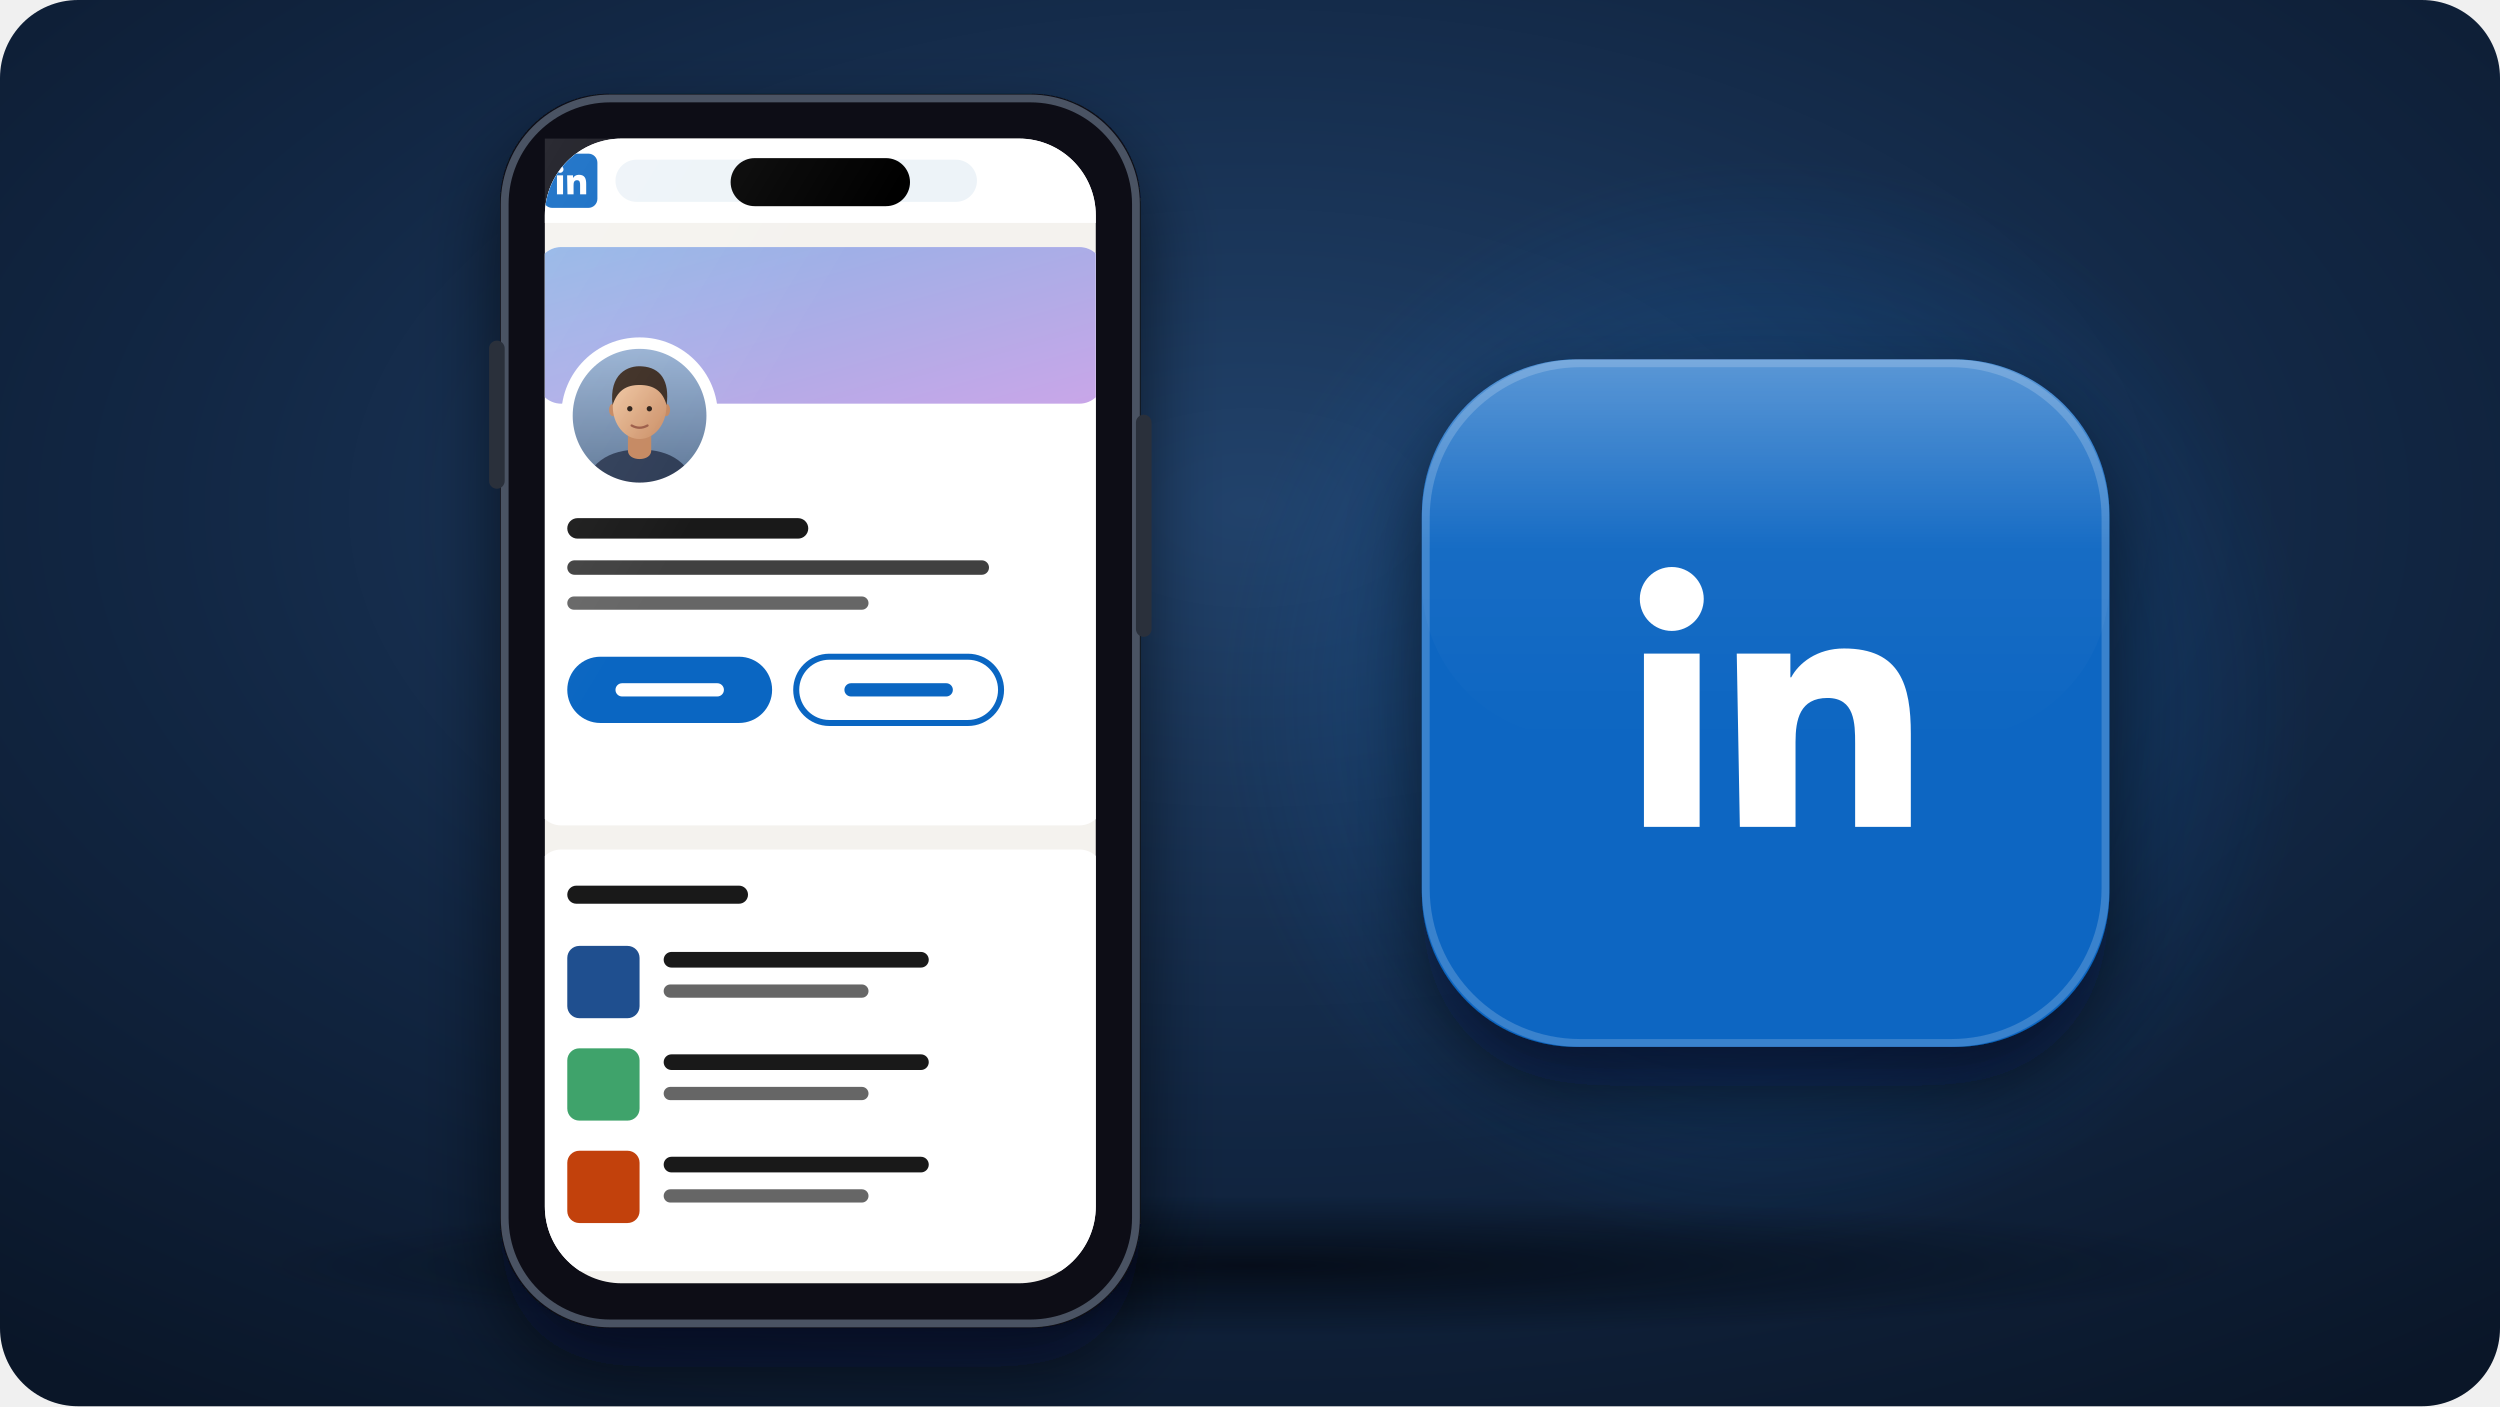
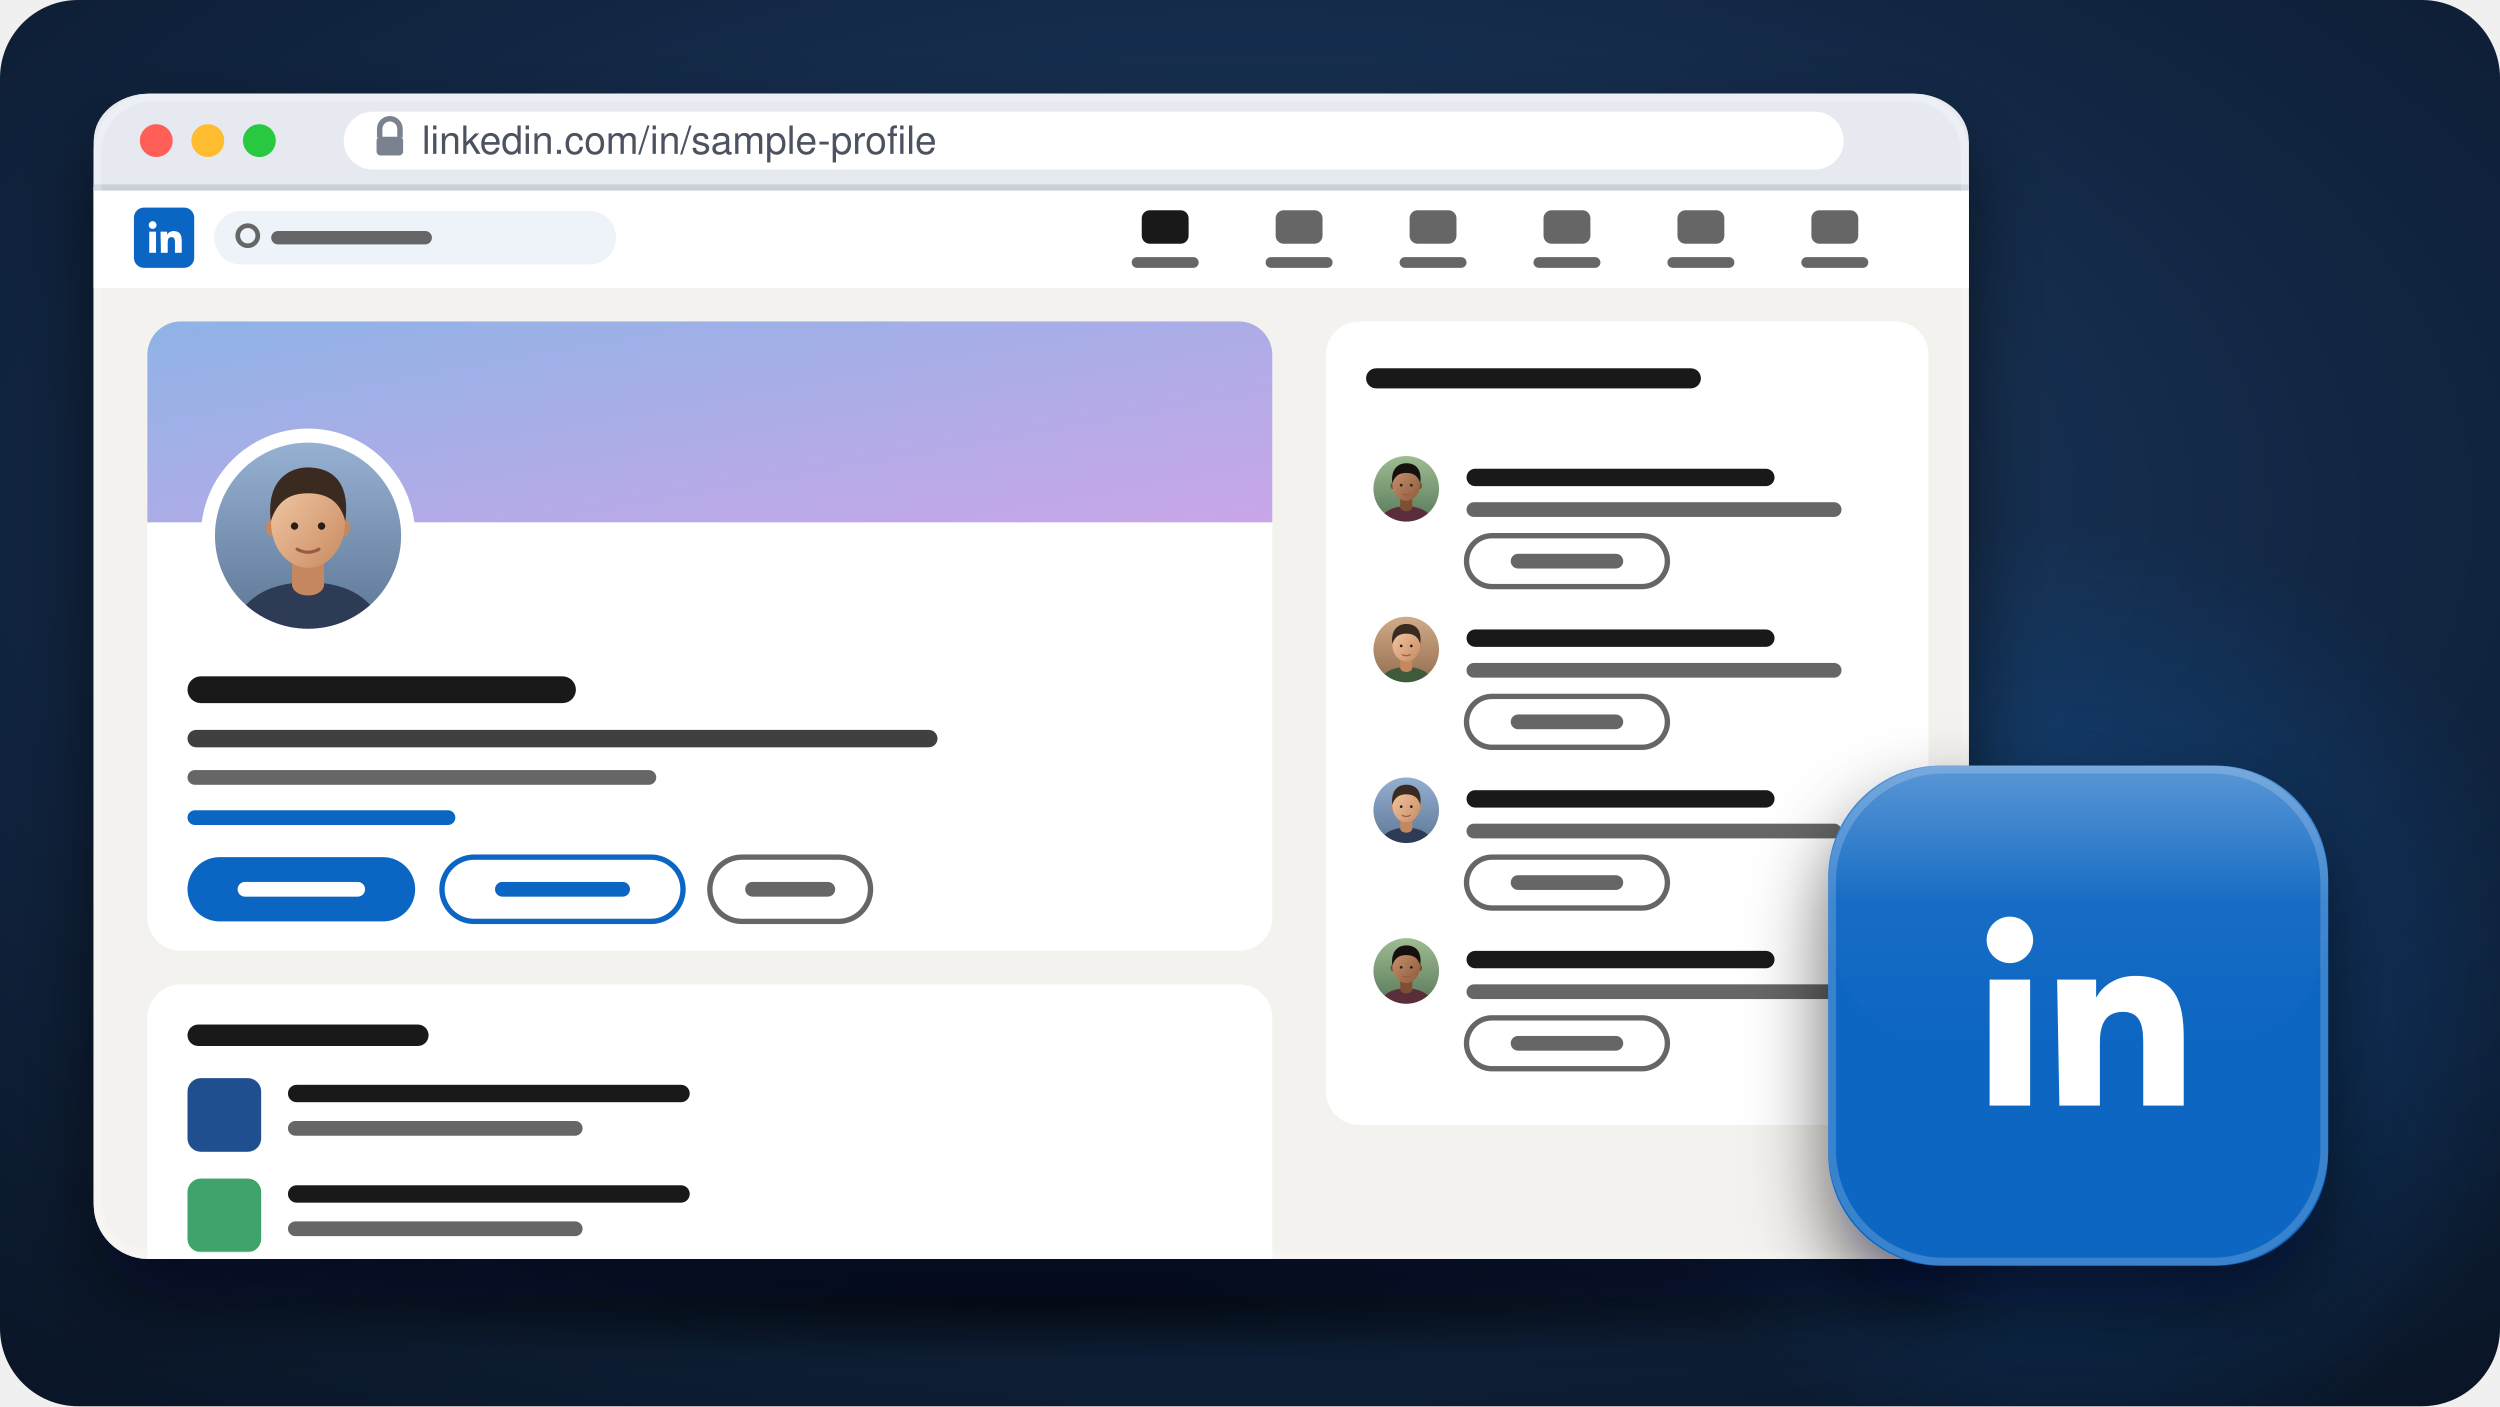
<svg xmlns="http://www.w3.org/2000/svg" viewBox="0 0 320 180" width="320" height="180">
  <defs>
    <radialGradient id="bg" cx="50%" cy="36%" r="78%">
      <stop offset="0" stop-color="#21426b" />
      <stop offset=".55" stop-color="#122744" />
      <stop offset="1" stop-color="#0a1628" />
    </radialGradient>
    <radialGradient id="floor">
      <stop offset="0" stop-color="#01050c" stop-opacity=".7" />
      <stop offset="1" stop-color="#01050c" stop-opacity="0" />
    </radialGradient>
    <filter id="sh" x="-25%" y="-25%" width="150%" height="160%">
      <feDropShadow dx="0" dy="5" stdDeviation="5" flood-color="#01050c" flood-opacity=".6" />
    </filter>
-     <linearGradient id="glare" x1="0" y1="0" x2="1" y2="1">
-       <stop offset="0" stop-color="#fff" stop-opacity=".28" />
-       <stop offset=".5" stop-color="#fff" stop-opacity="0" />
-     </linearGradient>
    <linearGradient id="skinA" x1="0" y1="0" x2="1" y2="1">
      <stop offset="0" stop-color="#f3caa6" />
      <stop offset="1" stop-color="#c88b62" />
    </linearGradient>
+     <linearGradient id="skinB" x1="0" y1="0" x2="1" y2="1">
+       <stop offset="0" stop-color="#c99470" />
+       <stop offset="1" stop-color="#8d5b3c" />
+     </linearGradient>
    <linearGradient id="pbgA" x1="0" y1="0" x2="0" y2="1">
      <stop offset="0" stop-color="#9db7d9" />
      <stop offset="1" stop-color="#57708f" />
+     </linearGradient>
+     <linearGradient id="pbgB" x1="0" y1="0" x2="0" y2="1">
+       <stop offset="0" stop-color="#a8c79a" />
+       <stop offset="1" stop-color="#4f6e52" />
+     </linearGradient>
+     <linearGradient id="pbgC" x1="0" y1="0" x2="0" y2="1">
+       <stop offset="0" stop-color="#d9b48f" />
+       <stop offset="1" stop-color="#8a6448" />
    </linearGradient>
    <linearGradient id="banner" x1="0" y1="0" x2="1" y2="1">
      <stop offset="0" stop-color="#8fb3e6" />
      <stop offset="1" stop-color="#c9a6e8" />
    </linearGradient>
    <linearGradient id="gloss" x1="0" y1="0" x2="0" y2="1">
      <stop offset="0" stop-color="#fff" stop-opacity=".32" />
      <stop offset=".5" stop-color="#fff" stop-opacity=".04" />
      <stop offset="1" stop-color="#fff" stop-opacity="0" />
    </linearGradient>
  </defs>
  <rect width="320" height="180" rx="10" fill="url(#bg)" />
-   <ellipse cx="160" cy="162" rx="128" ry="9" fill="url(#floor)" />
+   <ellipse cx="134" cy="166" rx="124" ry="8" fill="url(#floor)" />
  <defs>
-     <radialGradient id="gl31">
+     <radialGradient id="gl82">
      <stop offset="0" stop-color="#0a66c2" stop-opacity=".45" />
      <stop offset="1" stop-color="#0a66c2" stop-opacity="0" />
    </radialGradient>
  </defs>
-   <circle cx="226" cy="90" r="70" fill="url(#gl31)" />
-   <rect x="64" y="12" width="82" height="158" rx="13.94" fill="#0e1117" filter="url(#sh)" />
-   <rect x="64.6" y="12.6" width="80.8" height="156.8" rx="13.53" fill="none" stroke="#4a5363" stroke-width="1" />
-   <rect x="62.6" y="43.6" width="2" height="18.96" rx="1" fill="#2a303b" />
-   <rect x="145.4" y="53.08" width="2" height="28.44" rx="1" fill="#2a303b" />
-   <clipPath id="ph33">
-     <rect x="69.74" y="17.74" width="70.52" height="146.52" rx="9.84" />
+   <circle cx="266" cy="128" r="62" fill="url(#gl82)" />
+   <rect x="12" y="12" width="240" height="149.14" rx="7" fill="#dfe3ea" filter="url(#sh)" />
+   <clipPath id="win88">
+     <rect x="12" y="12" width="240" height="149.14" rx="7" />
  </clipPath>
-   <g clip-path="url(#ph33)">
-     <svg x="69.74" y="17.74" width="70.52" height="146.52" viewBox="0 0 100 190" preserveAspectRatio="xMidYMin slice">
-       <rect width="100" height="190" fill="#f4f2ee" />
-       <rect width="100" height="14" fill="#fff" />
-       <svg x="4" y="2.5" width="9" height="9" viewBox="0 0 24 24" preserveAspectRatio="xMidYMid slice">
+   <g clip-path="url(#win88)">
+     <svg x="12" y="24" width="240" height="137.14" viewBox="0 0 280 160" preserveAspectRatio="xMidYMid slice">
+       <rect width="280" height="160" fill="#f4f2ee" />
+       <rect width="280" height="15" fill="#fff" />
+       <svg x="6" y="3" width="9" height="9" viewBox="0 0 24 24" preserveAspectRatio="xMidYMid slice">
        <rect width="24" height="24" rx="4" fill="#0a66c2" />
        <path d="M6.1 9.6h2.7V18H6.1zM7.45 5.4a1.55 1.55 0 1 1 0 3.1 1.55 1.55 0 0 1 0-3.1zM10.6 9.6h2.6v1.15h.04c.36-.68 1.24-1.4 2.56-1.4 2.74 0 3.24 1.8 3.24 4.14V18h-2.7v-4.05c0-.97-.02-2.2-1.34-2.2-1.34 0-1.55 1.05-1.55 2.13V18h-2.7z" fill="#fff" />
      </svg>
-       <rect x="16" y="3.5" width="60" height="7" rx="3.5" fill="#edf3f8" />
-       <rect x="3" y="18" width="94" height="96" rx="4" fill="#fff" />
-       <rect x="3" y="18" width="94" height="26" rx="4" fill="url(#banner)" />
-       <circle cx="20" cy="46" r="13" fill="#fff" />
-       <clipPath id="av32">
-         <circle cx="20" cy="46" r="11.6" />
-       </clipPath>
-       <g clip-path="url(#av32)">
-         <svg x="8.4" y="34.4" width="23.2" height="23.2" viewBox="0 0 60 70" preserveAspectRatio="xMidYMid slice">
+       <rect x="18" y="3.5" width="60" height="8" rx="4.0" fill="#edf3f8" />
+       <circle cx="23" cy="7.2" r="1.5" fill="none" stroke="#666" stroke-width=".7" />
+       <rect x="26.5" y="6.5" width="24.0" height="2" rx="1.0" fill="#666" />
+       <rect x="156.5" y="3.4" width="7" height="5" rx="1.2" fill="#191919" />
+       <rect x="155" y="10.4" width="10" height="1.6" rx="0.8" fill="#666" />
+       <rect x="176.5" y="3.4" width="7" height="5" rx="1.2" fill="#666" />
+       <rect x="175" y="10.4" width="10" height="1.6" rx="0.8" fill="#666" />
+       <rect x="196.5" y="3.4" width="7" height="5" rx="1.2" fill="#666" />
+       <rect x="195" y="10.4" width="10" height="1.6" rx="0.8" fill="#666" />
+       <rect x="216.5" y="3.4" width="7" height="5" rx="1.2" fill="#666" />
+       <rect x="215" y="10.4" width="10" height="1.6" rx="0.8" fill="#666" />
+       <rect x="236.5" y="3.4" width="7" height="5" rx="1.2" fill="#666" />
+       <rect x="235" y="10.4" width="10" height="1.6" rx="0.8" fill="#666" />
+       <rect x="256.5" y="3.4" width="7" height="5" rx="1.2" fill="#666" />
+       <rect x="255" y="10.4" width="10" height="1.6" rx="0.8" fill="#666" />
+       <rect x="8" y="20" width="168" height="94" rx="5" fill="#fff" />
+       <clipPath id="libn">
+         <rect x="8" y="20" width="168" height="94" rx="5" />
+       </clipPath>
+       <rect x="8" y="20" width="168" height="30" fill="url(#banner)" clip-path="url(#libn)" />
+       <circle cx="32" cy="52" r="16" fill="#fff" />
+       <clipPath id="av83">
+         <circle cx="32" cy="52" r="14.4" />
+       </clipPath>
+       <g clip-path="url(#av83)">
+         <svg x="17.6" y="37.6" width="28.8" height="28.8" viewBox="0 0 60 70" preserveAspectRatio="xMidYMid slice">
          <rect width="60" height="70" fill="url(#pbgA)" />
          <path d="M5 70C7 55 17 49.5 30 49.5S53 55 55 70z" fill="#2d3b55" />
          <path d="M25 41h10v9c0 2.2-2.2 3.6-5 3.6S25 52.2 25 50z" fill="#c4875f" />
          <ellipse cx="18.6" cy="32.5" rx="1.7" ry="2.7" fill="#c4875f" />
          <ellipse cx="41.4" cy="32.5" rx="1.7" ry="2.7" fill="#c4875f" />
          <ellipse cx="30" cy="31" rx="11.5" ry="14" fill="url(#skinA)" />
          <path d="M18.4 30.5C16.8 17 25 13.3 31 13.8c8 .5 12 6.2 10.6 16.7-1.6-6-5.4-8.7-11.6-8.7-6 0-9.6 2.6-11.6 8.7z" fill="#3a2a20" />
          <circle cx="25.8" cy="32" r="1.15" fill="#2a1d16" />
          <circle cx="34.2" cy="32" r="1.15" fill="#2a1d16" />
          <path d="M26.6 39.2q3.4 1.9 6.8 0" stroke="#9a5a45" stroke-width="1" fill="none" stroke-linecap="round" />
        </svg>
      </g>
-       <circle cx="20" cy="46" r="11.6" fill="none" stroke="#fff" stroke-width="1" />
-       <rect x="8" y="63" width="40" height="3.4" rx="1.7" fill="#191919" />
-       <rect x="8" y="70" width="70" height="2.4" rx="1.2" fill="#404040" />
-       <rect x="8" y="76" width="50" height="2.2" rx="1.1" fill="#666" />
-       <rect x="8" y="86" width="34" height="11" rx="5.5" fill="#0a66c2" />
-       <rect x="16" y="90.4" width="18" height="2.2" rx="1.1" fill="#fff" />
-       <rect x="46" y="86" width="34" height="11" rx="5.5" fill="none" stroke="#0a66c2" stroke-width="1" />
-       <rect x="54" y="90.4" width="18" height="2.2" rx="1.1" fill="#0a66c2" />
-       <rect x="3" y="118" width="94" height="70" rx="4" fill="#fff" />
-       <rect x="8" y="124" width="30" height="3" rx="1.5" fill="#191919" />
-       <rect x="8" y="134" width="12" height="12" rx="2" fill="#1f4f8f" />
-       <rect x="24" y="135" width="44" height="2.6" rx="1.3" fill="#191919" />
-       <rect x="24" y="140.4" width="34" height="2.2" rx="1.1" fill="#666" />
-       <rect x="8" y="151" width="12" height="12" rx="2" fill="#3fa36b" />
-       <rect x="24" y="152" width="44" height="2.6" rx="1.3" fill="#191919" />
-       <rect x="24" y="157.4" width="34" height="2.2" rx="1.1" fill="#666" />
-       <rect x="8" y="168" width="12" height="12" rx="2" fill="#c2410c" />
-       <rect x="24" y="169" width="44" height="2.6" rx="1.3" fill="#191919" />
-       <rect x="24" y="174.4" width="34" height="2.2" rx="1.1" fill="#666" />
+       <circle cx="32" cy="52" r="14.4" fill="none" stroke="#fff" stroke-width="1" />
+       <rect x="14" y="73" width="58" height="4" rx="2.0" fill="#191919" />
+       <rect x="14" y="81" width="112" height="2.6" rx="1.3" fill="#404040" />
+       <rect x="14" y="87" width="70" height="2.2" rx="1.1" fill="#666" />
+       <rect x="14" y="93" width="40" height="2.2" rx="1.1" fill="#0a66c2" />
+       <rect x="14" y="100" width="34" height="9.6" rx="4.8" fill="#0a66c2" />
+       <rect x="21.48" y="103.7" width="19.04" height="2.2" rx="1.1" fill="#fff" />
+       <rect x="52" y="100" width="36" height="9.6" rx="4.8" fill="none" stroke="#0a66c2" stroke-width=".8" />
+       <rect x="59.92" y="103.7" width="20.16" height="2.2" rx="1.1" fill="#0a66c2" />
+       <rect x="92" y="100" width="24" height="9.6" rx="4.8" fill="none" stroke="#666" stroke-width=".8" />
+       <rect x="97.28" y="103.7" width="13.44" height="2.2" rx="1.1" fill="#666" />
+       <rect x="8" y="119" width="168" height="50" rx="5" fill="#fff" />
+       <rect x="14" y="125" width="36" height="3.2" rx="1.6" fill="#191919" />
+       <rect x="14" y="133" width="11" height="11" rx="2" fill="#1f4f8f" />
+       <rect x="29" y="134" width="60" height="2.6" rx="1.3" fill="#191919" />
+       <rect x="29" y="139.4" width="44" height="2.2" rx="1.1" fill="#666" />
+       <rect x="14" y="148" width="11" height="11" rx="2" fill="#3fa36b" />
+       <rect x="29" y="149" width="60" height="2.6" rx="1.3" fill="#191919" />
+       <rect x="29" y="154.4" width="44" height="2.2" rx="1.1" fill="#666" />
+       <rect x="184" y="20" width="90" height="120" rx="5" fill="#fff" />
+       <rect x="190" y="27" width="50" height="3" rx="1.5" fill="#191919" />
+       <clipPath id="av84">
+         <circle cx="196" cy="45" r="5.4" />
+       </clipPath>
+       <g clip-path="url(#av84)">
+         <svg x="190.6" y="39.6" width="10.8" height="10.8" viewBox="0 0 60 70" preserveAspectRatio="xMidYMid slice">
+           <rect width="60" height="70" fill="url(#pbgB)" />
+           <path d="M5 70C7 55 17 49.5 30 49.5S53 55 55 70z" fill="#5a2d3a" />
+           <path d="M25 41h10v9c0 2.2-2.2 3.6-5 3.6S25 52.2 25 50z" fill="#7f4f33" />
+           <ellipse cx="18.6" cy="32.5" rx="1.7" ry="2.7" fill="#7f4f33" />
+           <ellipse cx="41.4" cy="32.5" rx="1.7" ry="2.7" fill="#7f4f33" />
+           <ellipse cx="30" cy="31" rx="11.5" ry="14" fill="url(#skinB)" />
+           <path d="M18.4 30.5C16.8 17 25 13.3 31 13.8c8 .5 12 6.2 10.6 16.7-1.6-6-5.4-8.7-11.6-8.7-6 0-9.6 2.6-11.6 8.7z" fill="#16110e" />
+           <circle cx="25.8" cy="32" r="1.15" fill="#2a1d16" />
+           <circle cx="34.2" cy="32" r="1.15" fill="#2a1d16" />
+           <path d="M26.6 39.2q3.4 1.9 6.8 0" stroke="#9a5a45" stroke-width="1" fill="none" stroke-linecap="round" />
+         </svg>
+       </g>
+       <circle cx="196" cy="45" r="5.4" fill="none" stroke="#fff" stroke-width="1" />
+       <rect x="205" y="42" width="46" height="2.6" rx="1.3" fill="#191919" />
+       <rect x="205" y="47" width="56" height="2.2" rx="1.1" fill="#666" />
+       <rect x="205" y="52" width="30" height="7.6" rx="3.8" fill="none" stroke="#666" stroke-width=".8" />
+       <rect x="211.6" y="54.7" width="16.8" height="2.2" rx="1.1" fill="#666" />
+       <clipPath id="av85">
+         <circle cx="196" cy="69" r="5.4" />
+       </clipPath>
+       <g clip-path="url(#av85)">
+         <svg x="190.6" y="63.6" width="10.8" height="10.8" viewBox="0 0 60 70" preserveAspectRatio="xMidYMid slice">
+           <rect width="60" height="70" fill="url(#pbgC)" />
+           <path d="M5 70C7 55 17 49.5 30 49.5S53 55 55 70z" fill="#3f5a3a" />
+           <path d="M25 41h10v9c0 2.2-2.2 3.6-5 3.6S25 52.2 25 50z" fill="#c4875f" />
+           <ellipse cx="18.6" cy="32.5" rx="1.7" ry="2.7" fill="#c4875f" />
+           <ellipse cx="41.4" cy="32.5" rx="1.7" ry="2.7" fill="#c4875f" />
+           <ellipse cx="30" cy="31" rx="11.5" ry="14" fill="url(#skinA)" />
+           <path d="M18.4 30.5C16.8 17 25 13.3 31 13.8c8 .5 12 6.2 10.6 16.7-1.6-6-5.4-8.7-11.6-8.7-6 0-9.6 2.6-11.6 8.7z" fill="#3a2a20" />
+           <circle cx="25.8" cy="32" r="1.15" fill="#2a1d16" />
+           <circle cx="34.2" cy="32" r="1.15" fill="#2a1d16" />
+           <path d="M26.6 39.2q3.4 1.9 6.8 0" stroke="#9a5a45" stroke-width="1" fill="none" stroke-linecap="round" />
+         </svg>
+       </g>
+       <circle cx="196" cy="69" r="5.4" fill="none" stroke="#fff" stroke-width="1" />
+       <rect x="205" y="66" width="46" height="2.6" rx="1.3" fill="#191919" />
+       <rect x="205" y="71" width="56" height="2.2" rx="1.1" fill="#666" />
+       <rect x="205" y="76" width="30" height="7.6" rx="3.8" fill="none" stroke="#666" stroke-width=".8" />
+       <rect x="211.6" y="78.7" width="16.8" height="2.2" rx="1.1" fill="#666" />
+       <clipPath id="av86">
+         <circle cx="196" cy="93" r="5.4" />
+       </clipPath>
+       <g clip-path="url(#av86)">
+         <svg x="190.6" y="87.6" width="10.8" height="10.8" viewBox="0 0 60 70" preserveAspectRatio="xMidYMid slice">
+           <rect width="60" height="70" fill="url(#pbgA)" />
+           <path d="M5 70C7 55 17 49.5 30 49.5S53 55 55 70z" fill="#2d3b55" />
+           <path d="M25 41h10v9c0 2.2-2.2 3.6-5 3.6S25 52.2 25 50z" fill="#c4875f" />
+           <ellipse cx="18.6" cy="32.5" rx="1.7" ry="2.7" fill="#c4875f" />
+           <ellipse cx="41.4" cy="32.5" rx="1.7" ry="2.7" fill="#c4875f" />
+           <ellipse cx="30" cy="31" rx="11.5" ry="14" fill="url(#skinA)" />
+           <path d="M18.4 30.5C16.8 17 25 13.3 31 13.8c8 .5 12 6.2 10.6 16.7-1.6-6-5.4-8.7-11.6-8.7-6 0-9.6 2.6-11.6 8.7z" fill="#3a2a20" />
+           <circle cx="25.8" cy="32" r="1.15" fill="#2a1d16" />
+           <circle cx="34.2" cy="32" r="1.15" fill="#2a1d16" />
+           <path d="M26.6 39.2q3.4 1.9 6.8 0" stroke="#9a5a45" stroke-width="1" fill="none" stroke-linecap="round" />
+         </svg>
+       </g>
+       <circle cx="196" cy="93" r="5.4" fill="none" stroke="#fff" stroke-width="1" />
+       <rect x="205" y="90" width="46" height="2.6" rx="1.3" fill="#191919" />
+       <rect x="205" y="95" width="56" height="2.2" rx="1.1" fill="#666" />
+       <rect x="205" y="100" width="30" height="7.6" rx="3.8" fill="none" stroke="#666" stroke-width=".8" />
+       <rect x="211.6" y="102.7" width="16.8" height="2.2" rx="1.1" fill="#666" />
+       <clipPath id="av87">
+         <circle cx="196" cy="117" r="5.4" />
+       </clipPath>
+       <g clip-path="url(#av87)">
+         <svg x="190.6" y="111.6" width="10.8" height="10.8" viewBox="0 0 60 70" preserveAspectRatio="xMidYMid slice">
+           <rect width="60" height="70" fill="url(#pbgB)" />
+           <path d="M5 70C7 55 17 49.5 30 49.5S53 55 55 70z" fill="#5a2d3a" />
+           <path d="M25 41h10v9c0 2.2-2.2 3.6-5 3.6S25 52.2 25 50z" fill="#7f4f33" />
+           <ellipse cx="18.6" cy="32.5" rx="1.7" ry="2.7" fill="#7f4f33" />
+           <ellipse cx="41.4" cy="32.5" rx="1.7" ry="2.7" fill="#7f4f33" />
+           <ellipse cx="30" cy="31" rx="11.5" ry="14" fill="url(#skinB)" />
+           <path d="M18.4 30.5C16.8 17 25 13.3 31 13.8c8 .5 12 6.2 10.6 16.7-1.6-6-5.4-8.7-11.6-8.7-6 0-9.6 2.6-11.6 8.7z" fill="#16110e" />
+           <circle cx="25.8" cy="32" r="1.15" fill="#2a1d16" />
+           <circle cx="34.2" cy="32" r="1.15" fill="#2a1d16" />
+           <path d="M26.6 39.2q3.4 1.9 6.8 0" stroke="#9a5a45" stroke-width="1" fill="none" stroke-linecap="round" />
+         </svg>
+       </g>
+       <circle cx="196" cy="117" r="5.4" fill="none" stroke="#fff" stroke-width="1" />
+       <rect x="205" y="114" width="46" height="2.6" rx="1.3" fill="#191919" />
+       <rect x="205" y="119" width="56" height="2.2" rx="1.1" fill="#666" />
+       <rect x="205" y="124" width="30" height="7.6" rx="3.8" fill="none" stroke="#666" stroke-width=".8" />
+       <rect x="211.6" y="126.7" width="16.8" height="2.2" rx="1.1" fill="#666" />
    </svg>
  </g>
-   <rect x="93.52" y="20.24" width="22.96" height="6.15" rx="3.075" fill="#000" />
-   <path d="M69.74 17.74h49.364L69.74 98.9H69.74z" fill="url(#glare)" opacity=".45" />
-   <rect x="182" y="46" width="88" height="88" rx="19.8" fill="#0a66c2" filter="url(#sh)" />
-   <svg x="194.32" y="58.32" width="63.36" height="63.36" viewBox="0 0 24 24" preserveAspectRatio="xMidYMid meet">
+   <rect x="12" y="12" width="240" height="12" rx="7" fill="#e6e9ef" />
+   <rect x="12" y="18" width="240" height="6" fill="#e6e9ef" />
+   <path d="M12 24h240" stroke="#c9ced8" stroke-width=".8" />
+   <circle cx="20.0" cy="18" r="2.1" fill="#ff5f57" />
+   <circle cx="26.6" cy="18" r="2.1" fill="#febc2e" />
+   <circle cx="33.2" cy="18" r="2.1" fill="#28c840" />
+   <rect x="44" y="14.3" width="192" height="7.4" rx="3.7" fill="#fff" />
+   <path d="M48.6 17.6v-1.1a1.3 1.3 0 0 1 2.6 0v1.1" fill="none" stroke="#7a828f" stroke-width=".7" />
+   <rect x="48.2" y="17.5" width="3.4" height="2.4" rx=".5" fill="#7a828f" />
+   <text x="54" y="19.7" font-size="5" font-family="Helvetica, Arial, sans-serif" fill="#4b5260">linkedin.com/in/sample-profile</text>
+   <rect x="12.5" y="12.5" width="239" height="148.14" rx="7" fill="none" stroke="#fff" stroke-opacity=".25" />
+   <rect x="234" y="98" width="64" height="64" rx="14.4" fill="#0a66c2" filter="url(#sh)" />
+   <svg x="242.96" y="106.96" width="46.08" height="46.08" viewBox="0 0 24 24" preserveAspectRatio="xMidYMid meet">
    <path d="M6.1 9.6h2.7V18H6.1zM7.45 5.4a1.55 1.55 0 1 1 0 3.1 1.55 1.55 0 0 1 0-3.1zM10.6 9.6h2.6v1.15h.04c.36-.68 1.24-1.4 2.56-1.4 2.74 0 3.24 1.8 3.24 4.14V18h-2.7v-4.05c0-.97-.02-2.2-1.34-2.2-1.34 0-1.55 1.05-1.55 2.13V18h-2.7z" fill="#fff" />
  </svg>
-   <rect x="182" y="46" width="88" height="48.4" rx="19.8" fill="url(#gloss)" />
-   <rect x="182.5" y="46.5" width="87" height="87" rx="19.8" fill="none" stroke="#fff" stroke-opacity=".18" />
+   <rect x="234" y="98" width="64" height="35.2" rx="14.4" fill="url(#gloss)" />
+   <rect x="234.5" y="98.5" width="63" height="63" rx="14.4" fill="none" stroke="#fff" stroke-opacity=".18" />
</svg>
